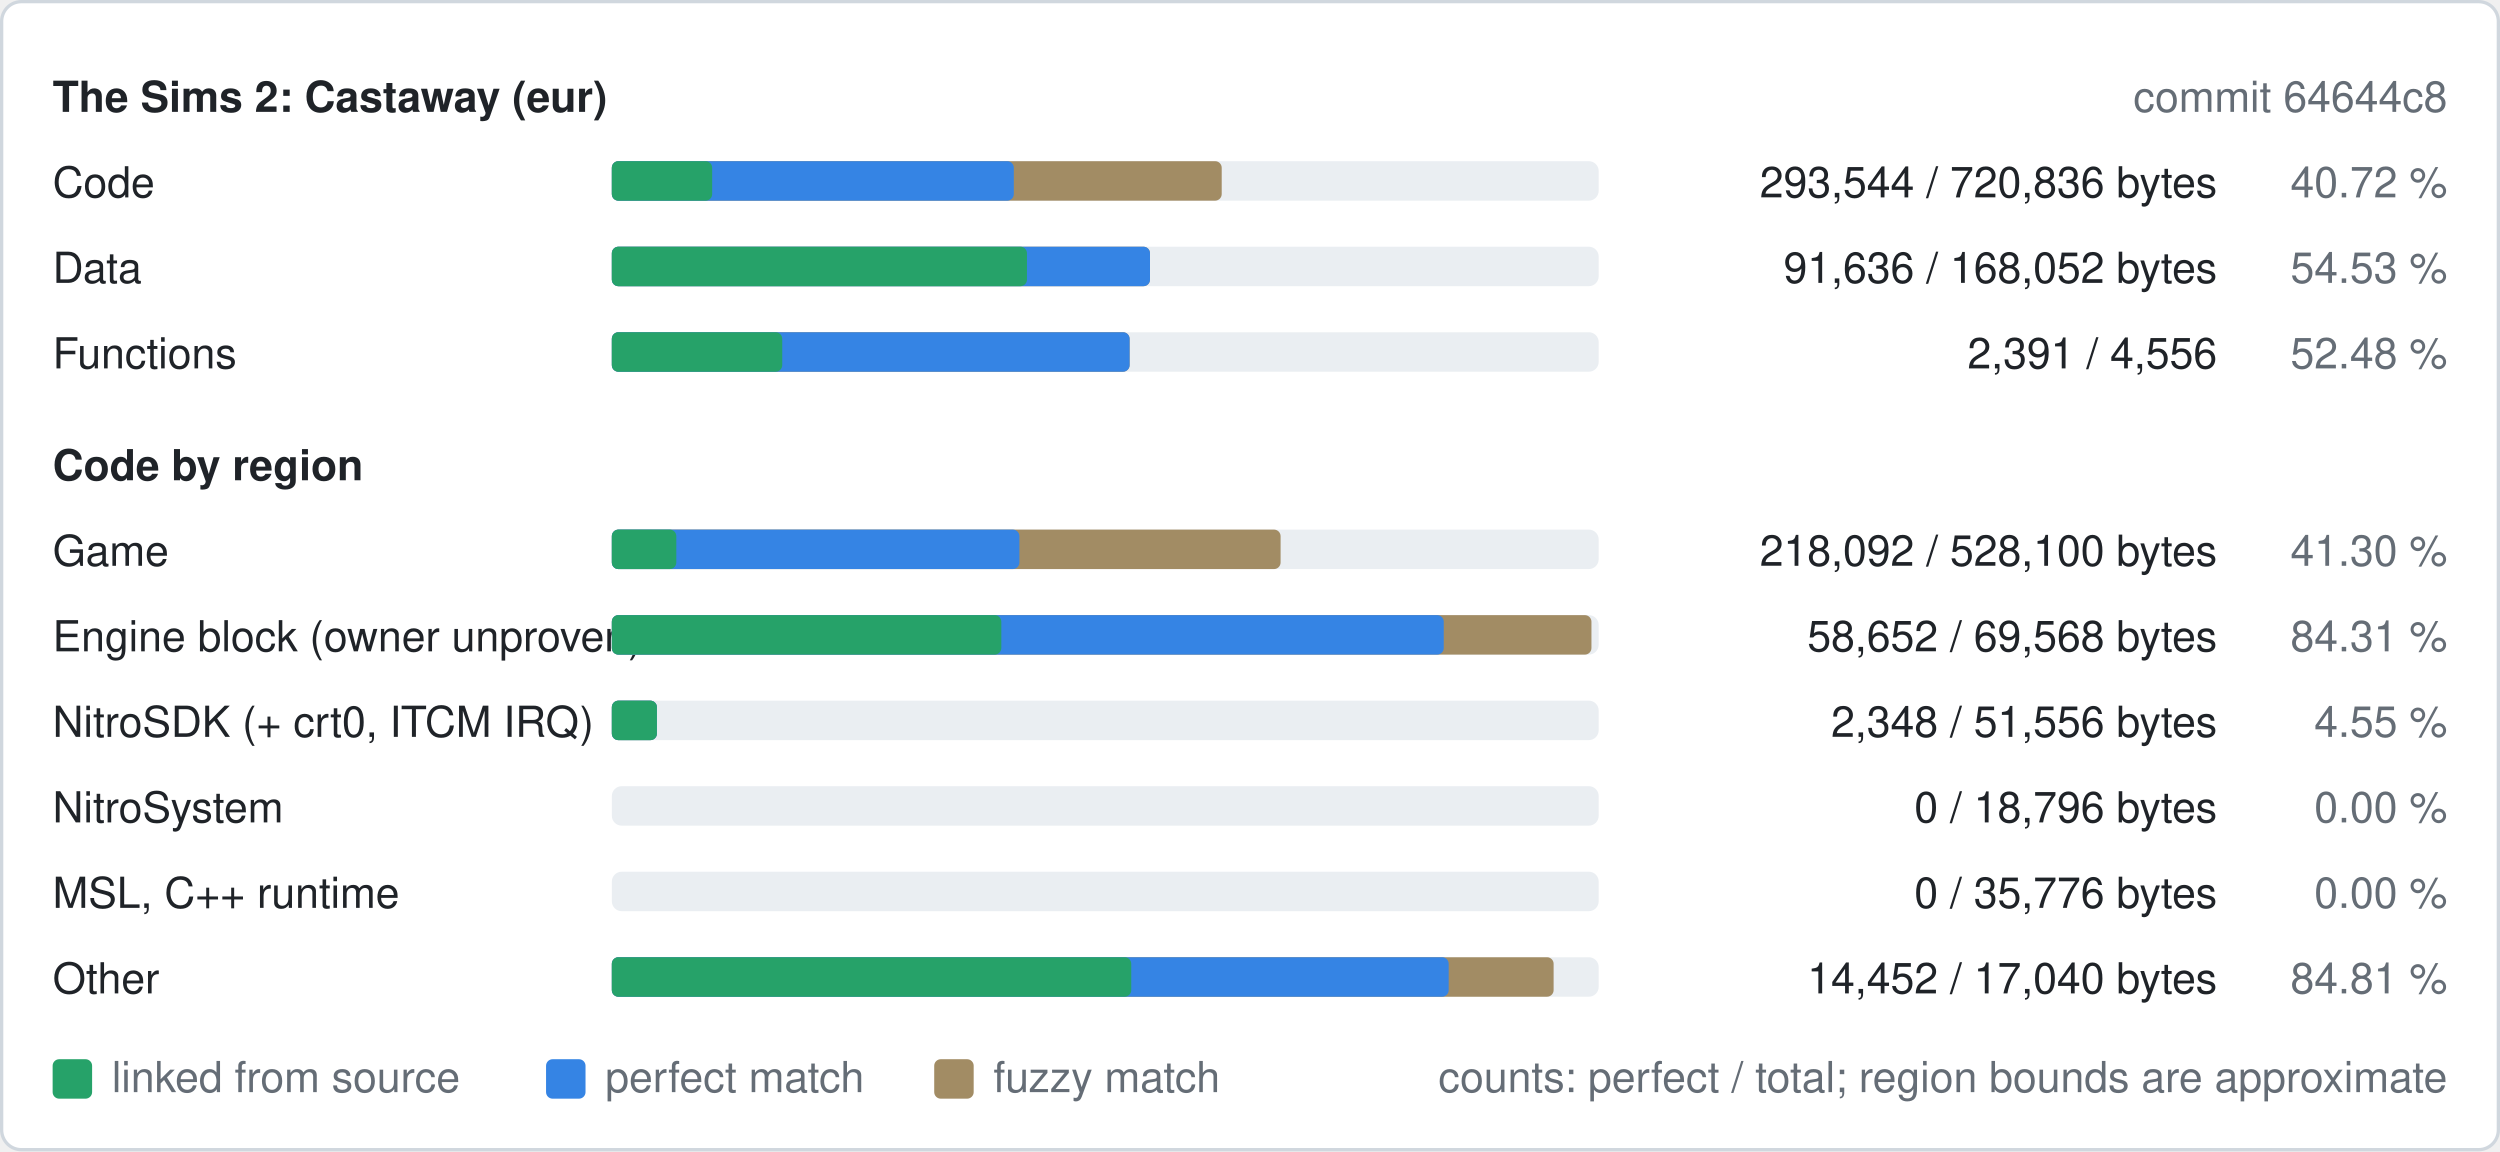
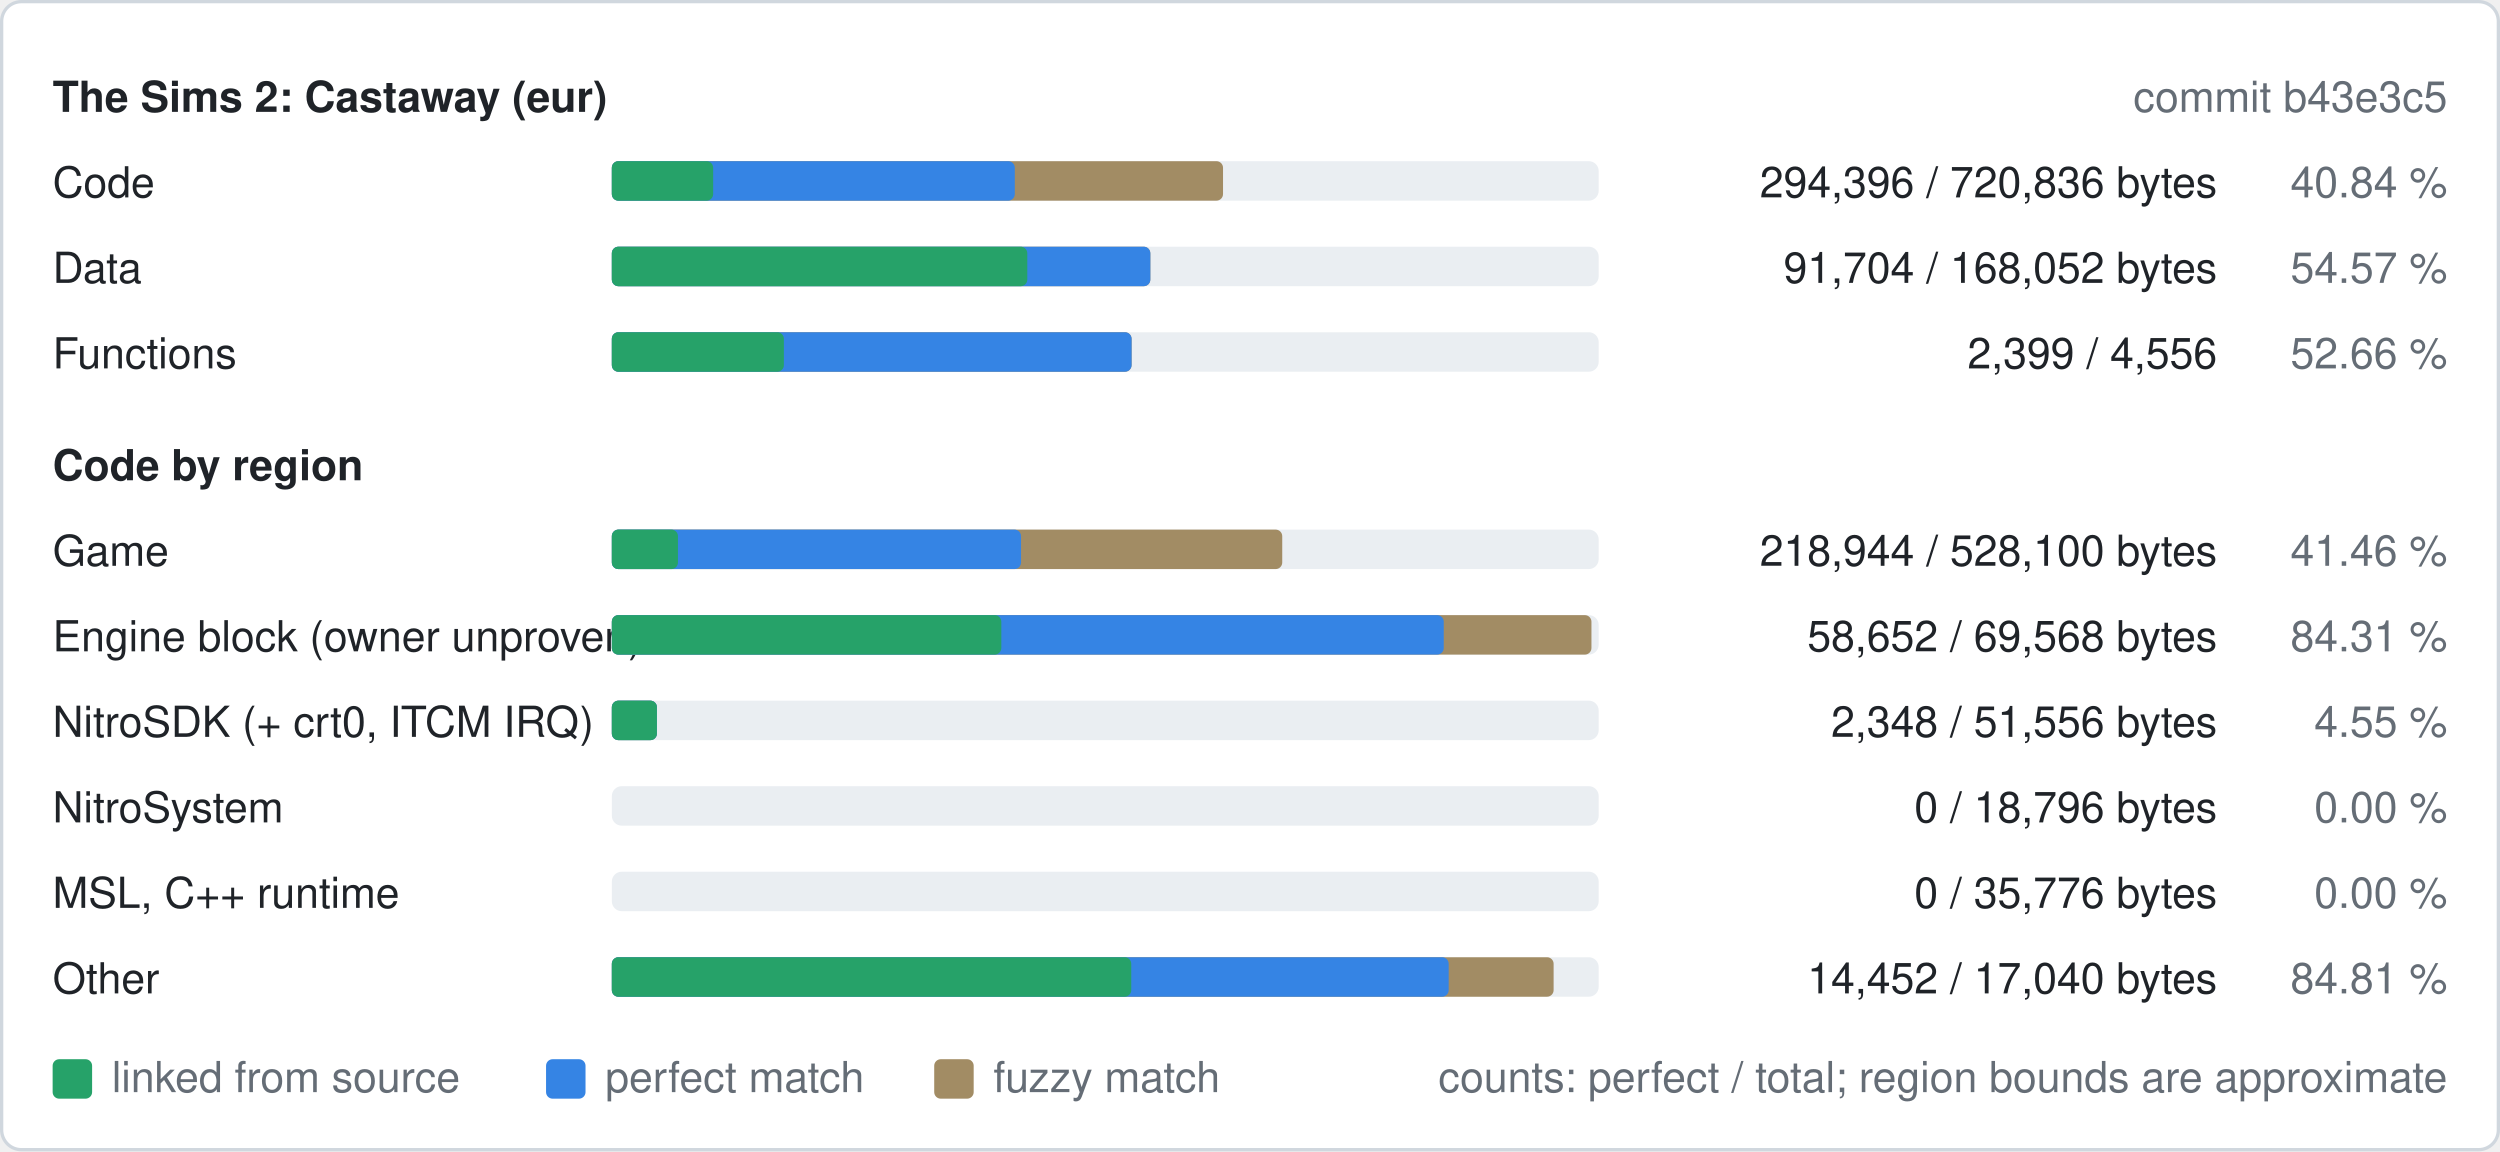
<svg xmlns="http://www.w3.org/2000/svg" width="760" height="350" viewBox="0 0 760 350" role="img" aria-label="Decompilation progress of eur">
  <style>
text{font-family:-apple-system,BlinkMacSystemFont,"Segoe UI",Helvetica,Arial,sans-serif;font-size:13px}
.b{font-weight:600}
.bg{fill:#ffffff;stroke:#d0d7de}.t{fill:#1f2328}.m{fill:#656d76}.track{fill:#eaeef2}.fuzzy{fill:#a28c64}.perfect{fill:#3584e4}.linked{fill:#26a269}
@media (prefers-color-scheme: dark){.bg{fill:#0d1117;stroke:#30363d}.t{fill:#e6edf3}.m{fill:#8d96a0}.track{fill:#21262d}.fuzzy{fill:#a28c64}.perfect{fill:#3584e4}.linked{fill:#2ec27e}}
</style>
  <rect class="bg" x="0.5" y="0.5" width="759" height="349" rx="6" />
  <text class="t b" x="16" y="34">The Sims 2: Castaway (eur)</text>
-   <text class="m" x="744" y="34" text-anchor="end">commit 64644c8</text>
+   <text class="m" x="744" y="34" text-anchor="end">commit b43e3c5</text>
  <text class="t" x="16" y="60">Code</text>
  <rect class="track" x="186" y="49" width="300" height="12" rx="3" />
-   <rect class="fuzzy" x="186" y="49" width="185.4" height="12" rx="2" />
-   <rect class="perfect" x="186" y="49" width="122.2" height="12" rx="2" />
-   <rect class="linked" x="186" y="49" width="30.5" height="12" rx="2" />
-   <text class="t" x="674" y="60" text-anchor="end">293,544 / 720,836 bytes</text>
-   <text class="m" x="744" y="60" text-anchor="end">40.72 %</text>
+   <rect class="fuzzy" x="186" y="49" width="185.8" height="12" rx="2" />
+   <rect class="perfect" x="186" y="49" width="122.5" height="12" rx="2" />
+   <rect class="linked" x="186" y="49" width="30.8" height="12" rx="2" />
+   <text class="t" x="674" y="60" text-anchor="end">294,396 / 720,836 bytes</text>
+   <text class="m" x="744" y="60" text-anchor="end">40.84 %</text>
  <text class="t" x="16" y="86">Data</text>
  <rect class="track" x="186" y="75" width="300" height="12" rx="3" />
-   <rect class="fuzzy" x="186" y="75" width="163.6" height="12" rx="2" />
-   <rect class="perfect" x="186" y="75" width="163.6" height="12" rx="2" />
-   <rect class="linked" x="186" y="75" width="126.2" height="12" rx="2" />
-   <text class="t" x="674" y="86" text-anchor="end">91,636 / 168,052 bytes</text>
-   <text class="m" x="744" y="86" text-anchor="end">54.53 %</text>
+   <rect class="fuzzy" x="186" y="75" width="163.7" height="12" rx="2" />
+   <rect class="perfect" x="186" y="75" width="163.7" height="12" rx="2" />
+   <rect class="linked" x="186" y="75" width="126.3" height="12" rx="2" />
+   <text class="t" x="674" y="86" text-anchor="end">91,704 / 168,052 bytes</text>
+   <text class="m" x="744" y="86" text-anchor="end">54.57 %</text>
  <text class="t" x="16" y="112">Functions</text>
  <rect class="track" x="186" y="101" width="300" height="12" rx="3" />
-   <rect class="fuzzy" x="186" y="101" width="157.4" height="12" rx="2" />
-   <rect class="perfect" x="186" y="101" width="157.4" height="12" rx="2" />
-   <rect class="linked" x="186" y="101" width="51.8" height="12" rx="2" />
-   <text class="t" x="674" y="112" text-anchor="end">2,391 / 4,556</text>
-   <text class="m" x="744" y="112" text-anchor="end">52.48 %</text>
+   <rect class="fuzzy" x="186" y="101" width="158.0" height="12" rx="2" />
+   <rect class="perfect" x="186" y="101" width="158.0" height="12" rx="2" />
+   <rect class="linked" x="186" y="101" width="52.3" height="12" rx="2" />
+   <text class="t" x="674" y="112" text-anchor="end">2,399 / 4,556</text>
+   <text class="m" x="744" y="112" text-anchor="end">52.66 %</text>
  <text class="t b" x="16" y="146">Code by region</text>
  <text class="t" x="16" y="172">Game</text>
  <rect class="track" x="186" y="161" width="300" height="12" rx="3" />
-   <rect class="fuzzy" x="186" y="161" width="203.3" height="12" rx="2" />
-   <rect class="perfect" x="186" y="161" width="123.9" height="12" rx="2" />
-   <rect class="linked" x="186" y="161" width="19.6" height="12" rx="2" />
-   <text class="t" x="674" y="172" text-anchor="end">218,092 / 528,100 bytes</text>
-   <text class="m" x="744" y="172" text-anchor="end">41.30 %</text>
+   <rect class="fuzzy" x="186" y="161" width="203.8" height="12" rx="2" />
+   <rect class="perfect" x="186" y="161" width="124.4" height="12" rx="2" />
+   <rect class="linked" x="186" y="161" width="20.1" height="12" rx="2" />
+   <text class="t" x="674" y="172" text-anchor="end">218,944 / 528,100 bytes</text>
+   <text class="m" x="744" y="172" text-anchor="end">41.46 %</text>
  <text class="t" x="16" y="198">Engine block (owner unproven)</text>
  <rect class="track" x="186" y="187" width="300" height="12" rx="3" />
  <rect class="fuzzy" x="186" y="187" width="297.8" height="12" rx="2" />
  <rect class="perfect" x="186" y="187" width="252.9" height="12" rx="2" />
  <rect class="linked" x="186" y="187" width="118.4" height="12" rx="2" />
  <text class="t" x="674" y="198" text-anchor="end">58,652 / 69,568 bytes</text>
  <text class="m" x="744" y="198" text-anchor="end">84.31 %</text>
  <text class="t" x="16" y="224">NitroSDK (+ crt0, ITCM IRQ)</text>
  <rect class="track" x="186" y="213" width="300" height="12" rx="3" />
  <rect class="fuzzy" x="186" y="213" width="13.7" height="12" rx="2" />
  <rect class="perfect" x="186" y="213" width="13.7" height="12" rx="2" />
  <rect class="linked" x="186" y="213" width="13.7" height="12" rx="2" />
  <text class="t" x="674" y="224" text-anchor="end">2,348 / 51,556 bytes</text>
  <text class="m" x="744" y="224" text-anchor="end">4.55 %</text>
  <text class="t" x="16" y="250">NitroSystem</text>
  <rect class="track" x="186" y="239" width="300" height="12" rx="3" />
  <text class="t" x="674" y="250" text-anchor="end">0 / 18,796 bytes</text>
  <text class="m" x="744" y="250" text-anchor="end">0.00 %</text>
  <text class="t" x="16" y="276">MSL, C++ runtime</text>
  <rect class="track" x="186" y="265" width="300" height="12" rx="3" />
  <text class="t" x="674" y="276" text-anchor="end">0 / 35,776 bytes</text>
  <text class="m" x="744" y="276" text-anchor="end">0.00 %</text>
  <text class="t" x="16" y="302">Other</text>
  <rect class="track" x="186" y="291" width="300" height="12" rx="3" />
  <rect class="fuzzy" x="186" y="291" width="286.3" height="12" rx="2" />
  <rect class="perfect" x="186" y="291" width="254.4" height="12" rx="2" />
  <rect class="linked" x="186" y="291" width="157.9" height="12" rx="2" />
  <text class="t" x="674" y="302" text-anchor="end">14,452 / 17,040 bytes</text>
  <text class="m" x="744" y="302" text-anchor="end">84.81 %</text>
  <rect class="linked" x="16" y="322" width="12" height="12" rx="2" />
  <text class="m" x="34" y="332">linked from source</text>
  <rect class="perfect" x="166" y="322" width="12" height="12" rx="2" />
  <text class="m" x="184" y="332">perfect match</text>
  <rect class="fuzzy" x="284" y="322" width="12" height="12" rx="2" />
  <text class="m" x="302" y="332">fuzzy match</text>
  <text class="m" x="744" y="332" text-anchor="end">counts: perfect / total; region bounds are approximate</text>
</svg>
